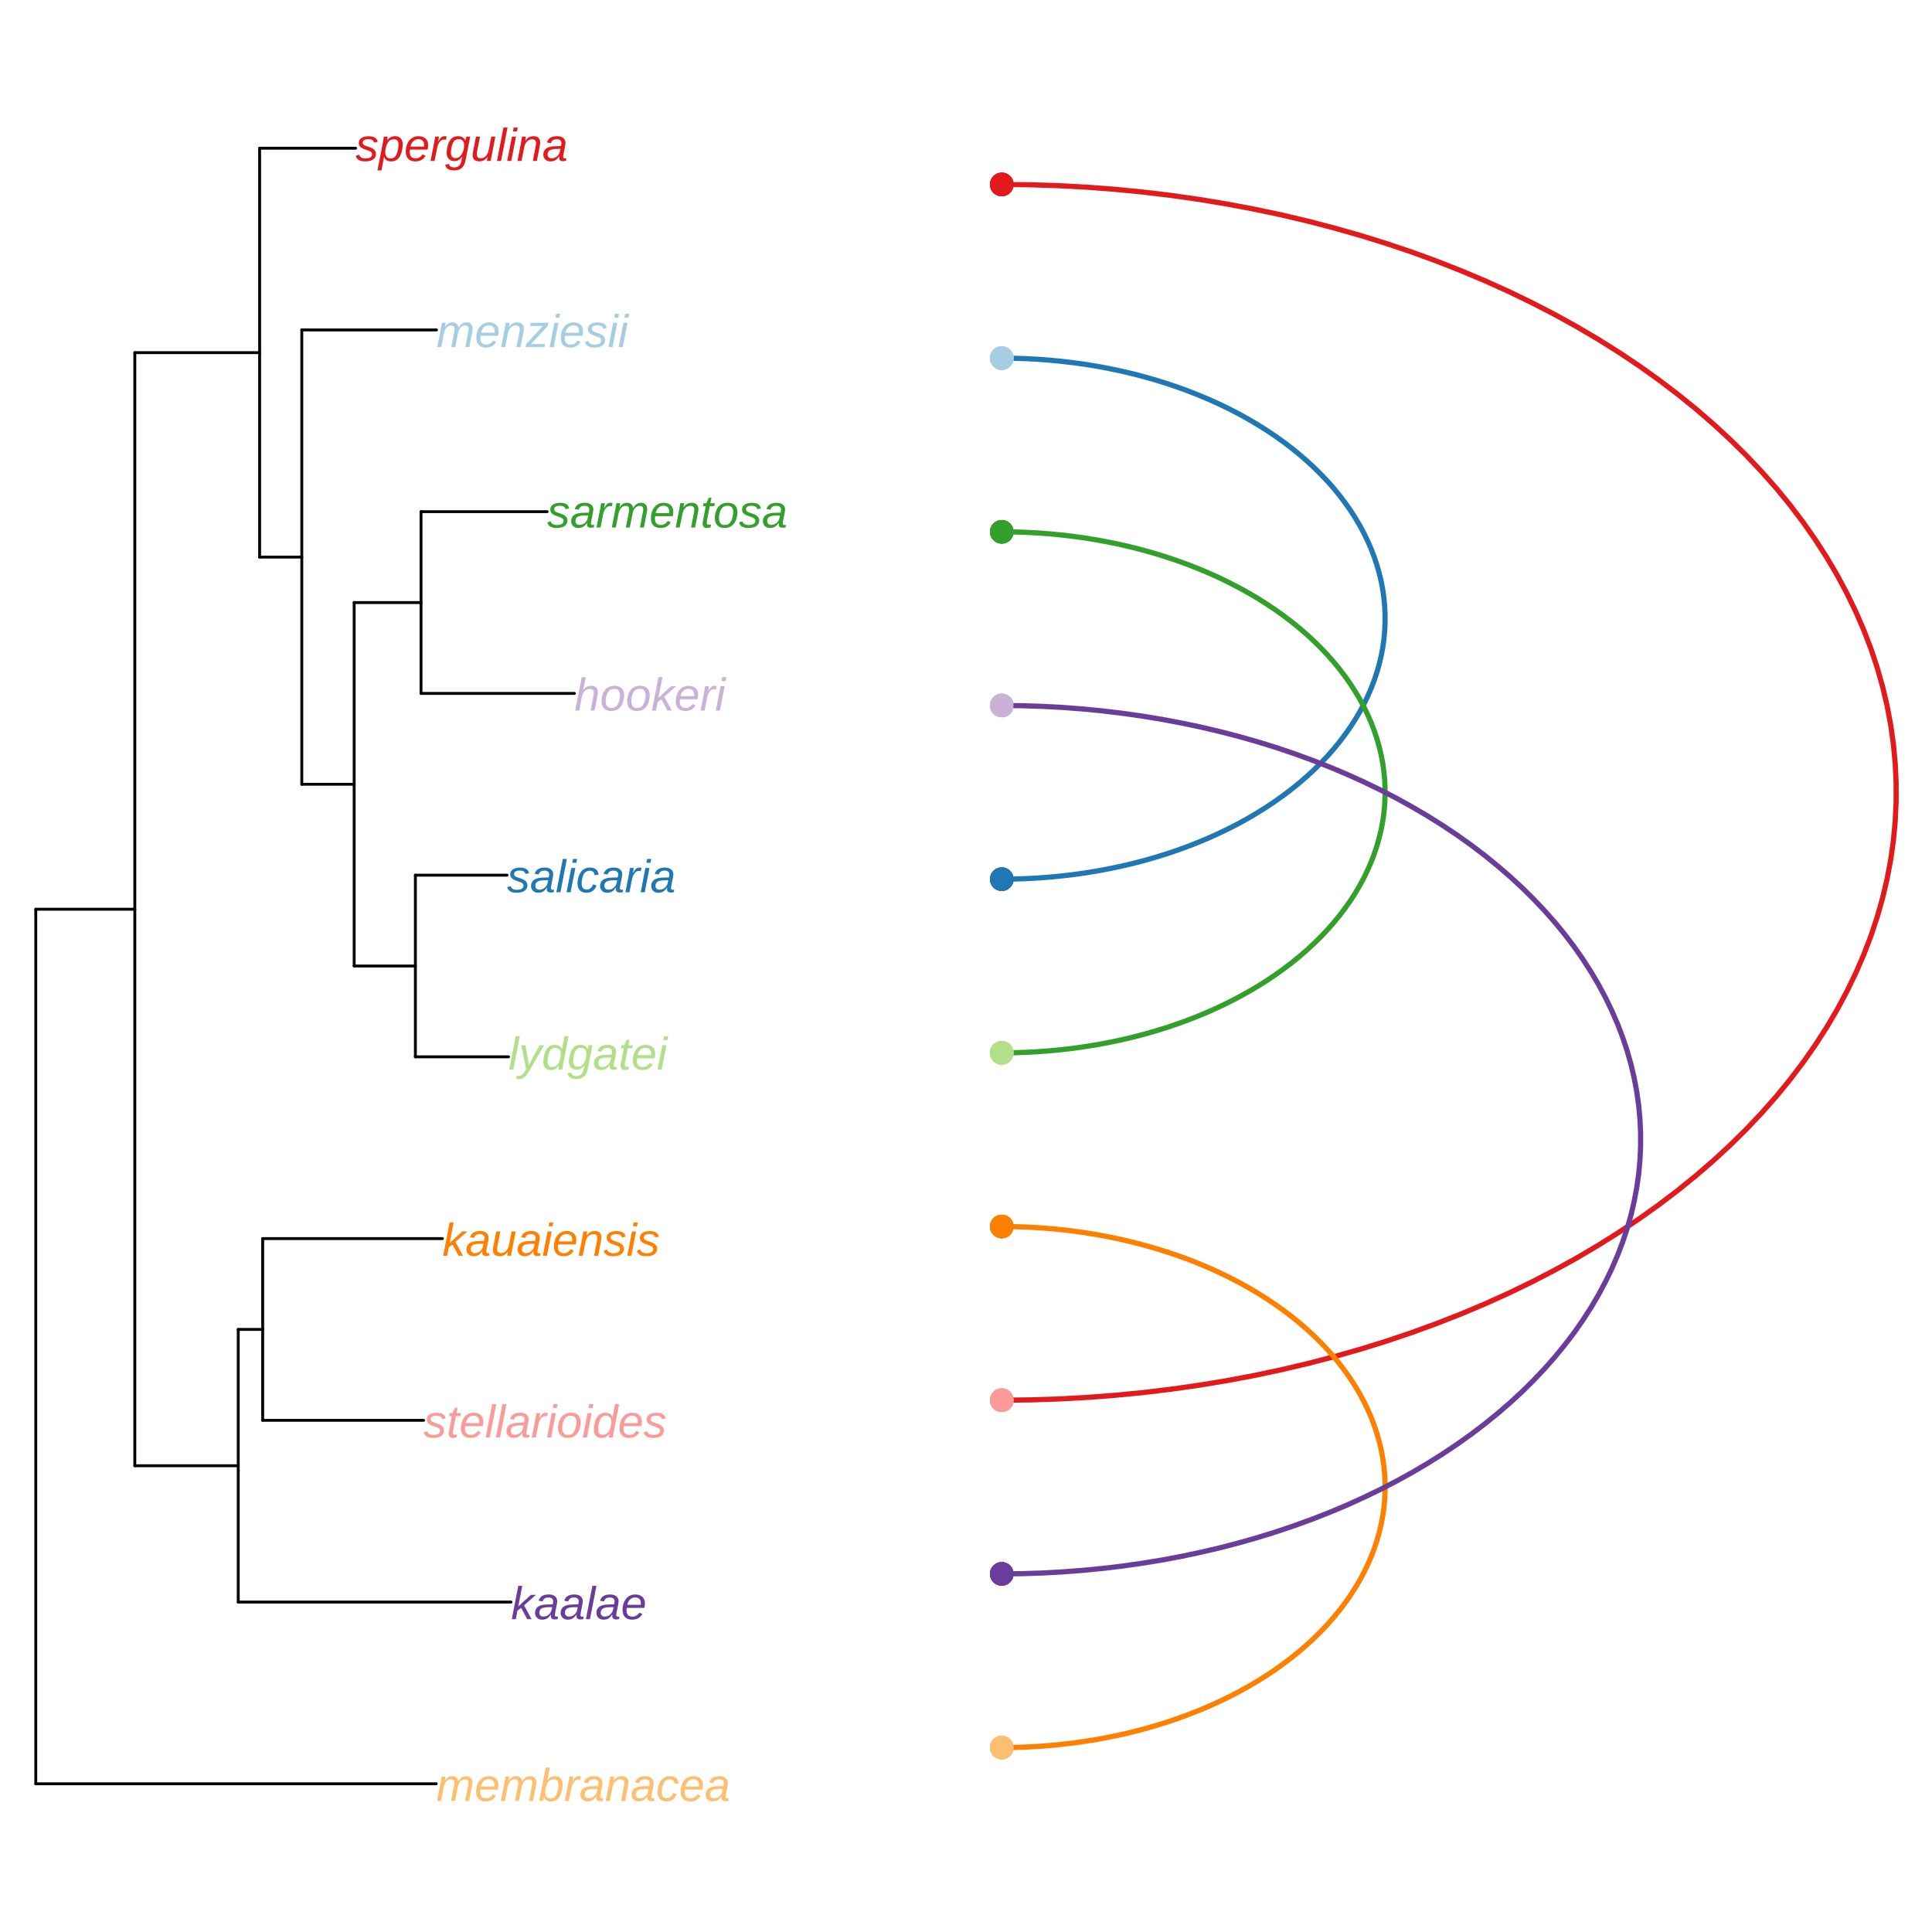
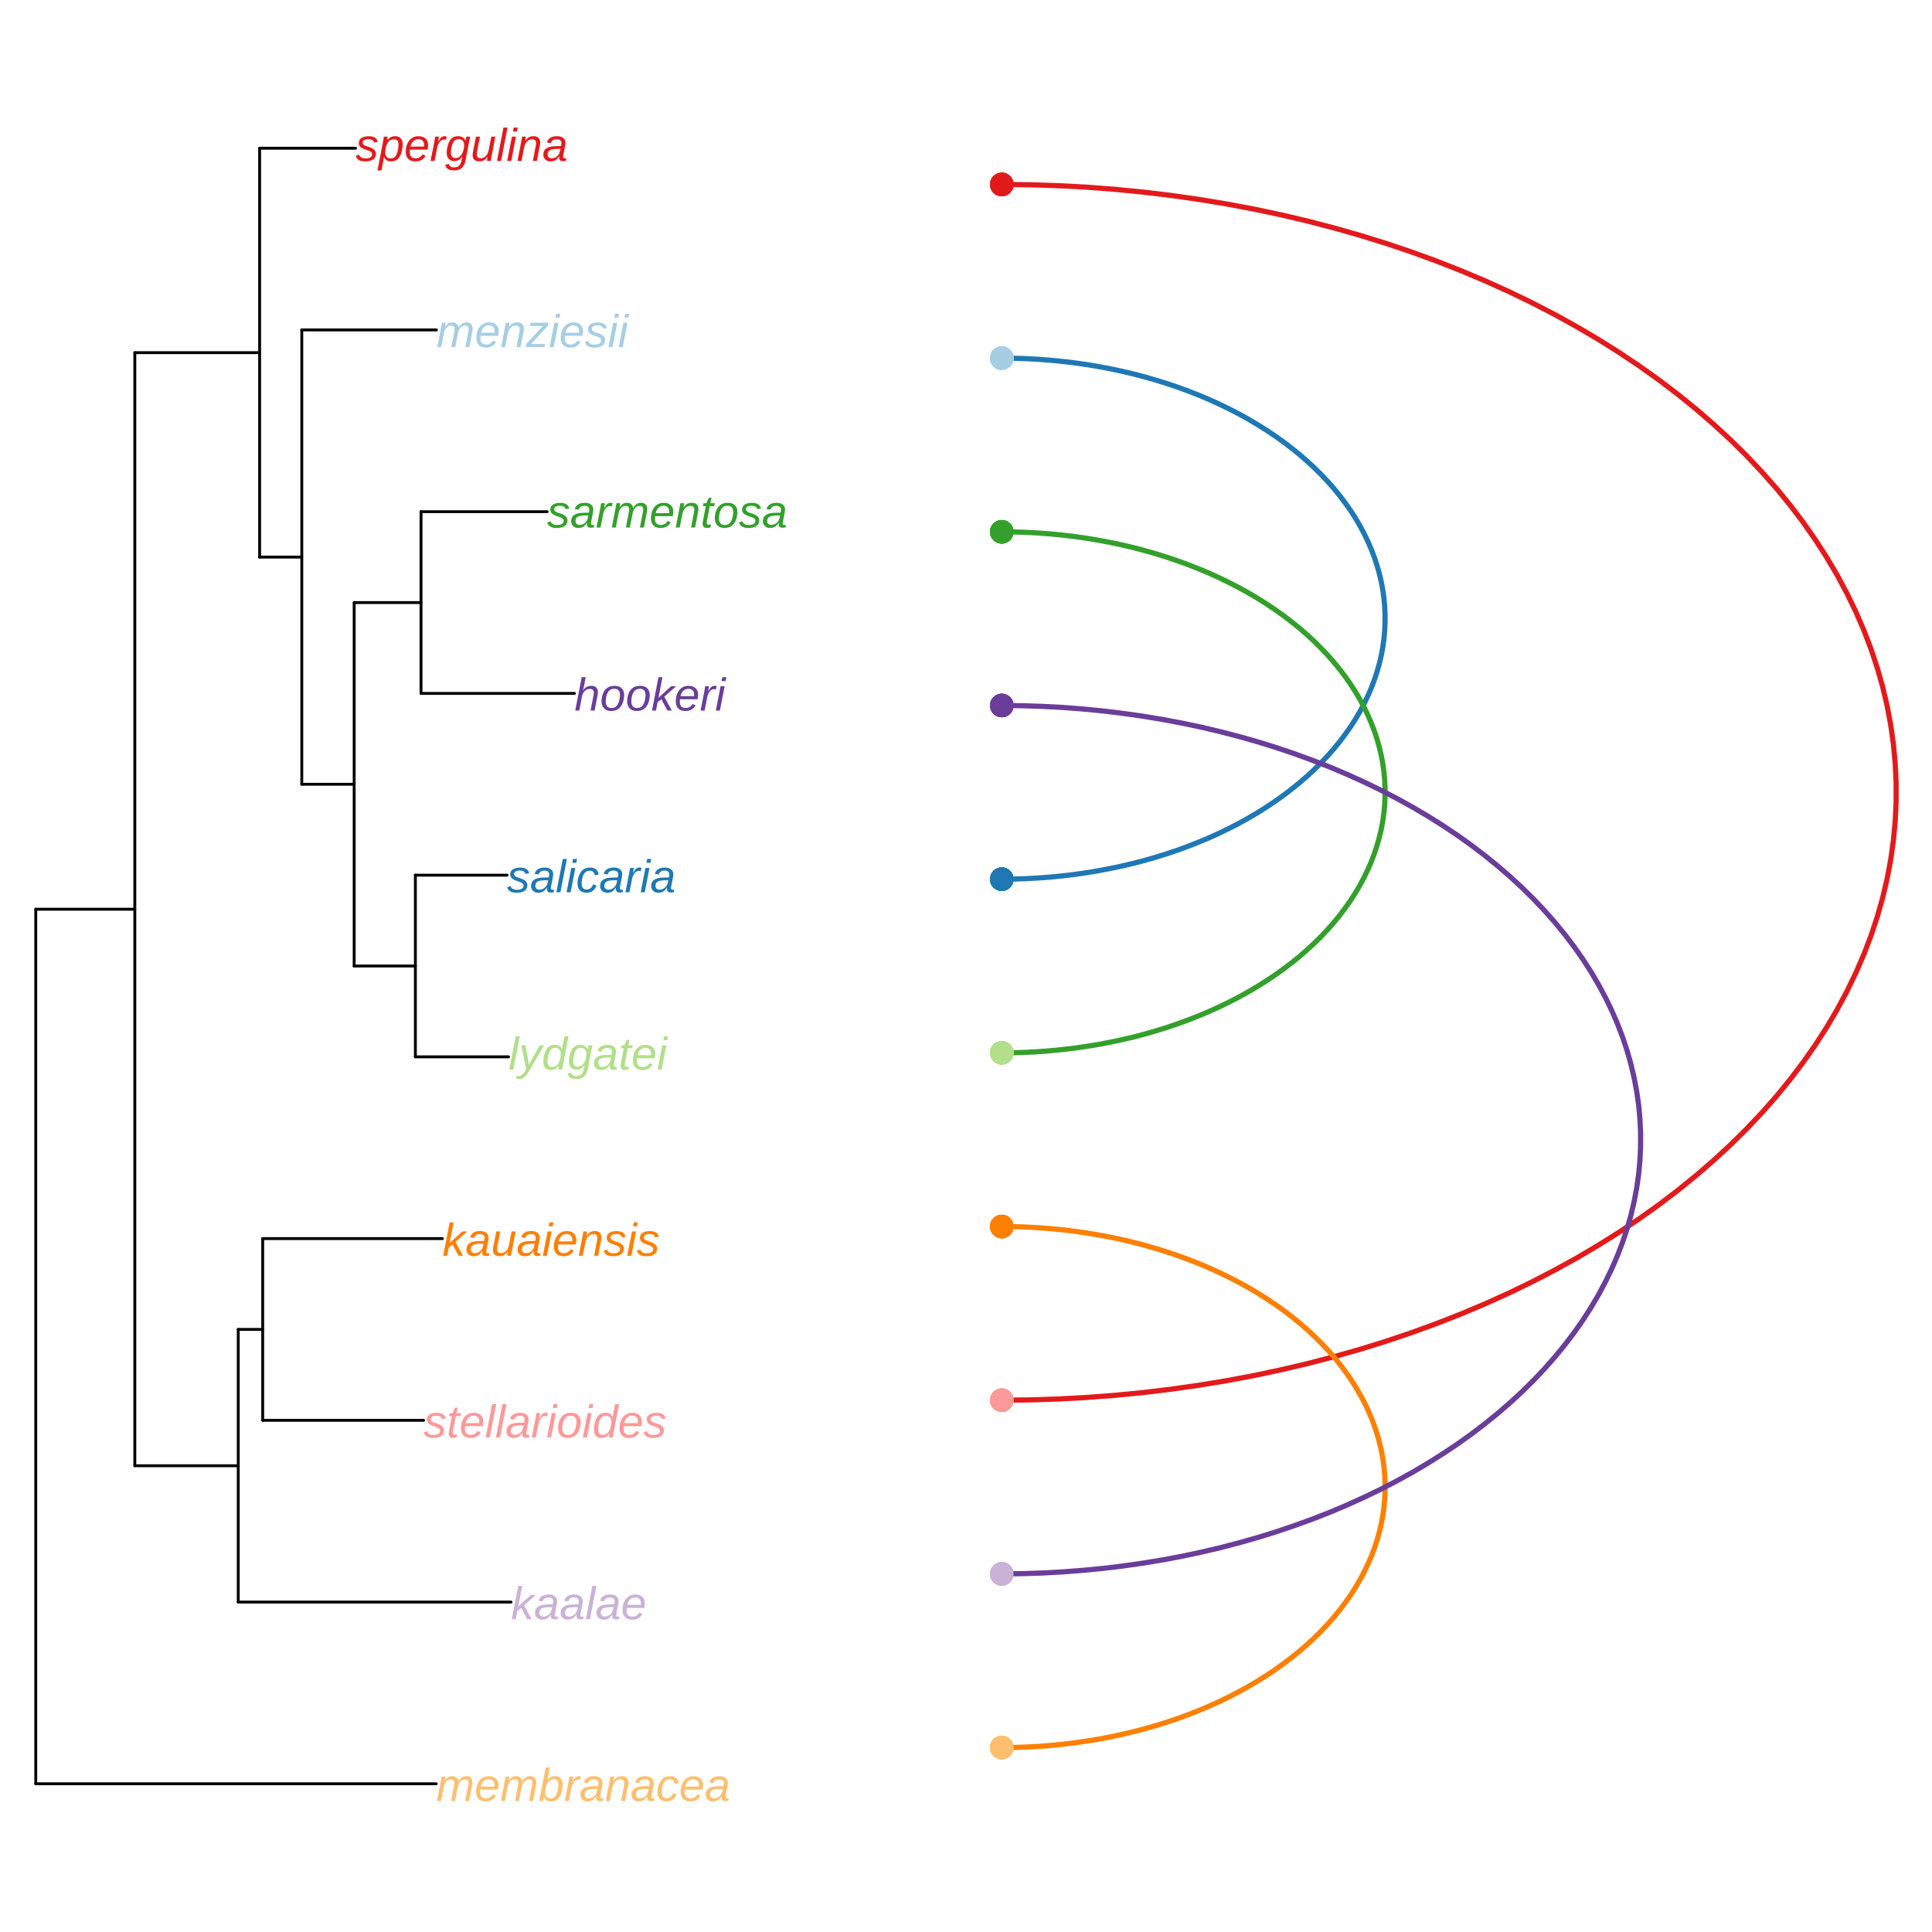
<svg xmlns="http://www.w3.org/2000/svg" class="svglite" width="504.00pt" height="504.00pt" viewBox="0 0 504.00 504.00">
  <defs>
    <style type="text/css">
    .svglite line, .svglite polyline, .svglite polygon, .svglite path, .svglite rect, .svglite circle {
      fill: none;
      stroke: #000000;
      stroke-linecap: round;
      stroke-linejoin: round;
      stroke-miterlimit: 10.00;
    }
    .svglite text {
      white-space: pre;
    }
  </style>
  </defs>
  <rect width="100%" height="100%" style="stroke: none; fill: #FFFFFF;" />
  <defs>
    <clipPath id="cpMC4wMHw1MDQuMDB8MC4wMHw1MDQuMDA=">
      <rect x="0.00" y="0.00" width="504.00" height="504.00" />
    </clipPath>
  </defs>
  <g clip-path="url(#cpMC4wMHw1MDQuMDB8MC4wMHw1MDQuMDA=)">
</g>
  <defs>
    <clipPath id="cpMC4wMHwyNTIuMDB8MjEuNjB8NDgyLjQw">
      <rect x="0.00" y="21.60" width="252.00" height="460.80" />
    </clipPath>
  </defs>
  <g clip-path="url(#cpMC4wMHwyNTIuMDB8MjEuNjB8NDgyLjQw)">
</g>
  <defs>
    <clipPath id="cpMC4wMHwyNTIuMDB8MC4wMHw1MDQuMDA=">
      <rect x="0.00" y="0.00" width="252.00" height="504.00" />
    </clipPath>
  </defs>
  <g clip-path="url(#cpMC4wMHwyNTIuMDB8MC4wMHw1MDQuMDA=)">
</g>
  <g clip-path="url(#cpMC4wMHwyNTIuMDB8MjEuNjB8NDgyLjQw)">
    <line x1="9.33" y1="465.33" x2="113.80" y2="465.33" style="stroke-width: 0.75;" />
    <line x1="9.33" y1="237.19" x2="35.17" y2="237.19" style="stroke-width: 0.75;" />
    <line x1="35.17" y1="382.37" x2="62.15" y2="382.37" style="stroke-width: 0.75;" />
    <line x1="62.15" y1="417.93" x2="133.31" y2="417.93" style="stroke-width: 0.75;" />
    <line x1="62.15" y1="346.81" x2="68.53" y2="346.81" style="stroke-width: 0.75;" />
    <line x1="68.53" y1="370.52" x2="110.51" y2="370.52" style="stroke-width: 0.75;" />
    <line x1="68.53" y1="323.11" x2="115.41" y2="323.11" style="stroke-width: 0.75;" />
    <line x1="35.17" y1="92.00" x2="67.73" y2="92.00" style="stroke-width: 0.75;" />
    <line x1="67.73" y1="145.33" x2="78.73" y2="145.33" style="stroke-width: 0.75;" />
    <line x1="78.73" y1="204.59" x2="92.39" y2="204.59" style="stroke-width: 0.75;" />
    <line x1="92.39" y1="252.00" x2="108.36" y2="252.00" style="stroke-width: 0.75;" />
    <line x1="108.36" y1="275.70" x2="132.66" y2="275.70" style="stroke-width: 0.75;" />
    <line x1="108.36" y1="228.30" x2="132.27" y2="228.30" style="stroke-width: 0.75;" />
    <line x1="92.39" y1="157.19" x2="109.83" y2="157.19" style="stroke-width: 0.75;" />
    <line x1="109.83" y1="180.89" x2="149.86" y2="180.89" style="stroke-width: 0.75;" />
    <line x1="109.83" y1="133.48" x2="142.73" y2="133.48" style="stroke-width: 0.75;" />
    <line x1="78.73" y1="86.07" x2="113.86" y2="86.07" style="stroke-width: 0.75;" />
    <line x1="67.73" y1="38.67" x2="92.77" y2="38.67" style="stroke-width: 0.75;" />
    <line x1="9.33" y1="465.33" x2="9.33" y2="237.19" style="stroke-width: 0.75;" />
    <line x1="35.17" y1="382.37" x2="35.17" y2="92.00" style="stroke-width: 0.75;" />
    <line x1="62.15" y1="417.93" x2="62.15" y2="346.81" style="stroke-width: 0.75;" />
    <line x1="68.53" y1="370.52" x2="68.53" y2="323.11" style="stroke-width: 0.75;" />
    <line x1="67.73" y1="145.33" x2="67.73" y2="38.67" style="stroke-width: 0.75;" />
    <line x1="78.73" y1="204.59" x2="78.73" y2="86.07" style="stroke-width: 0.75;" />
    <line x1="92.39" y1="252.00" x2="92.39" y2="157.19" style="stroke-width: 0.75;" />
    <line x1="108.36" y1="275.70" x2="108.36" y2="228.30" style="stroke-width: 0.75;" />
    <line x1="109.83" y1="180.89" x2="109.83" y2="133.48" style="stroke-width: 0.75;" />
    <text x="113.80" y="469.81" style="font-size: 12.00px; font-style: italic;fill: #FDBF6F; font-family: &quot;Arial&quot;;">membranacea</text>
-     <text x="133.31" y="422.40" style="font-size: 12.00px; font-style: italic;fill: #6A3D9A; font-family: &quot;Arial&quot;;">kaalae</text>
+     <text x="133.31" y="422.40" style="font-size: 12.00px; font-style: italic;fill: #CAB2D6; font-family: &quot;Arial&quot;;">kaalae</text>
    <text x="110.51" y="374.99" style="font-size: 12.00px; font-style: italic;fill: #FB9A99; font-family: &quot;Arial&quot;;">stellarioides</text>
    <text x="115.41" y="327.59" style="font-size: 12.00px; font-style: italic;fill: #FF7F00; font-family: &quot;Arial&quot;;">kauaiensis</text>
    <text x="132.66" y="279.02" style="font-size: 12.00px; font-style: italic;fill: #B2DF8A; font-family: &quot;Arial&quot;;">lydgatei</text>
    <text x="132.27" y="232.77" style="font-size: 12.00px; font-style: italic;fill: #1F78B4; font-family: &quot;Arial&quot;;">salicaria</text>
-     <text x="149.86" y="185.36" style="font-size: 12.00px; font-style: italic;fill: #CAB2D6; font-family: &quot;Arial&quot;;">hookeri</text>
+     <text x="149.86" y="185.36" style="font-size: 12.00px; font-style: italic;fill: #6A3D9A; font-family: &quot;Arial&quot;;">hookeri</text>
    <text x="142.73" y="137.61" style="font-size: 12.00px; font-style: italic;fill: #33A02C; font-family: &quot;Arial&quot;;">sarmentosa</text>
    <text x="113.86" y="90.55" style="font-size: 12.00px; font-style: italic;fill: #A6CEE3; font-family: &quot;Arial&quot;;">menziesii</text>
    <text x="92.77" y="41.98" style="font-size: 12.00px; font-style: italic;fill: #E31A1C; font-family: &quot;Arial&quot;;">spergulina</text>
  </g>
  <defs>
    <clipPath id="cpMjUyLjAwfDUwNC4wMHwwLjAwfDUwNC4wMA==">
      <rect x="252.00" y="0.00" width="252.00" height="504.00" />
    </clipPath>
  </defs>
  <g clip-path="url(#cpMjUyLjAwfDUwNC4wMHwwLjAwfDUwNC4wMA==)">
    <polyline points="261.33,93.42 264.51,93.46 267.68,93.56 270.84,93.73 273.99,93.97 277.13,94.28 280.26,94.65 283.36,95.09 286.45,95.60 289.51,96.18 292.54,96.82 295.54,97.52 298.50,98.29 301.43,99.13 304.31,100.02 307.16,100.98 309.95,102.00 312.70,103.08 315.40,104.21 318.04,105.41 320.62,106.66 323.15,107.96 325.61,109.32 328.01,110.74 330.34,112.20 332.60,113.71 334.79,115.27 336.91,116.88 338.95,118.53 340.91,120.23 342.79,121.96 344.59,123.74 346.31,125.55 347.94,127.40 349.48,129.29 350.93,131.21 352.30,133.15 353.57,135.13 354.75,137.13 355.83,139.16 356.82,141.21 357.72,143.28 358.51,145.36 359.21,147.47 359.81,149.58 360.32,151.71 360.72,153.85 361.02,156.00 361.22,158.15 361.32,160.31 361.32,162.46 361.22,164.62 361.02,166.77 360.72,168.92 360.32,171.06 359.81,173.19 359.21,175.30 358.51,177.41 357.72,179.49 356.82,181.56 355.83,183.61 354.75,185.64 353.57,187.64 352.30,189.62 350.93,191.56 349.48,193.48 347.94,195.37 346.31,197.22 344.59,199.03 342.79,200.81 340.91,202.54 338.95,204.24 336.91,205.89 334.79,207.50 332.60,209.06 330.34,210.57 328.01,212.03 325.61,213.45 323.15,214.81 320.62,216.11 318.04,217.36 315.40,218.56 312.70,219.69 309.95,220.77 307.16,221.79 304.31,222.75 301.43,223.64 298.50,224.48 295.54,225.25 292.54,225.95 289.51,226.59 286.45,227.17 283.36,227.68 280.26,228.12 277.13,228.49 273.99,228.80 270.84,229.04 267.68,229.21 264.51,229.31 261.33,229.35 " style="stroke-width: 1.35; stroke: #1F78B4; stroke-linecap: butt; stroke-linejoin: bevel;" />
    <circle cx="261.33" cy="455.88" r="2.70" style="stroke-width: 0.75; stroke: #FDBF6F; fill: #FDBF6F;" />
-     <circle cx="261.33" cy="410.58" r="2.70" style="stroke-width: 0.75; stroke: #6A3D9A; fill: #6A3D9A;" />
+     <circle cx="261.33" cy="410.58" r="2.70" style="stroke-width: 0.75; stroke: #CAB2D6; fill: #CAB2D6;" />
    <circle cx="261.33" cy="365.27" r="2.70" style="stroke-width: 0.75; stroke: #FB9A99; fill: #FB9A99;" />
    <circle cx="261.33" cy="319.96" r="2.70" style="stroke-width: 0.75; stroke: #FF7F00; fill: #FF7F00;" />
    <circle cx="261.33" cy="274.65" r="2.70" style="stroke-width: 0.75; stroke: #B2DF8A; fill: #B2DF8A;" />
    <circle cx="261.33" cy="229.35" r="2.70" style="stroke-width: 0.75; stroke: #1F78B4; fill: #1F78B4;" />
-     <circle cx="261.33" cy="184.04" r="2.70" style="stroke-width: 0.75; stroke: #CAB2D6; fill: #CAB2D6;" />
+     <circle cx="261.33" cy="184.04" r="2.70" style="stroke-width: 0.75; stroke: #6A3D9A; fill: #6A3D9A;" />
    <circle cx="261.33" cy="138.73" r="2.70" style="stroke-width: 0.75; stroke: #33A02C; fill: #33A02C;" />
    <circle cx="261.33" cy="93.42" r="2.70" style="stroke-width: 0.75; stroke: #A6CEE3; fill: #A6CEE3;" />
    <circle cx="261.33" cy="48.12" r="2.70" style="stroke-width: 0.75; stroke: #E31A1C; fill: #E31A1C;" />
    <polyline points="261.33,138.73 264.51,138.77 267.68,138.87 270.84,139.04 273.99,139.28 277.13,139.59 280.26,139.96 283.36,140.40 286.45,140.91 289.51,141.48 292.54,142.12 295.54,142.83 298.50,143.60 301.43,144.43 304.31,145.33 307.16,146.29 309.95,147.30 312.70,148.38 315.40,149.52 318.04,150.71 320.62,151.97 323.15,153.27 325.61,154.63 328.01,156.04 330.34,157.51 332.60,159.02 334.79,160.58 336.91,162.19 338.95,163.84 340.91,165.53 342.79,167.27 344.59,169.05 346.31,170.86 347.94,172.71 349.48,174.60 350.93,176.51 352.30,178.46 353.57,180.44 354.75,182.44 355.83,184.46 356.82,186.51 357.72,188.58 358.51,190.67 359.21,192.77 359.81,194.89 360.32,197.02 360.72,199.16 361.02,201.31 361.22,203.46 361.32,205.61 361.32,207.77 361.22,209.93 361.02,212.08 360.72,214.23 360.32,216.36 359.81,218.49 359.21,220.61 358.51,222.72 357.72,224.80 356.82,226.87 355.83,228.92 354.75,230.95 353.57,232.95 352.30,234.92 350.93,236.87 349.48,238.79 347.94,240.67 346.31,242.52 344.59,244.34 342.79,246.11 340.91,247.85 338.95,249.55 336.91,251.20 334.79,252.80 332.60,254.37 330.34,255.88 328.01,257.34 325.61,258.75 323.15,260.11 320.62,261.42 318.04,262.67 315.40,263.87 312.70,265.00 309.95,266.08 307.16,267.10 304.31,268.06 301.43,268.95 298.50,269.79 295.54,270.56 292.54,271.26 289.51,271.90 286.45,272.48 283.36,272.98 280.26,273.43 277.13,273.80 273.99,274.11 270.84,274.35 267.68,274.52 264.51,274.62 261.33,274.65 " style="stroke-width: 1.35; stroke: #33A02C; stroke-linecap: butt; stroke-linejoin: bevel;" />
    <circle cx="261.33" cy="455.88" r="2.70" style="stroke-width: 0.75; stroke: #FDBF6F; fill: #FDBF6F;" />
-     <circle cx="261.33" cy="410.58" r="2.70" style="stroke-width: 0.75; stroke: #6A3D9A; fill: #6A3D9A;" />
+     <circle cx="261.33" cy="410.58" r="2.70" style="stroke-width: 0.75; stroke: #CAB2D6; fill: #CAB2D6;" />
    <circle cx="261.33" cy="365.27" r="2.70" style="stroke-width: 0.75; stroke: #FB9A99; fill: #FB9A99;" />
    <circle cx="261.33" cy="319.96" r="2.70" style="stroke-width: 0.75; stroke: #FF7F00; fill: #FF7F00;" />
    <circle cx="261.33" cy="274.65" r="2.70" style="stroke-width: 0.75; stroke: #B2DF8A; fill: #B2DF8A;" />
    <circle cx="261.33" cy="229.35" r="2.70" style="stroke-width: 0.75; stroke: #1F78B4; fill: #1F78B4;" />
-     <circle cx="261.33" cy="184.04" r="2.70" style="stroke-width: 0.75; stroke: #CAB2D6; fill: #CAB2D6;" />
+     <circle cx="261.33" cy="184.04" r="2.70" style="stroke-width: 0.75; stroke: #6A3D9A; fill: #6A3D9A;" />
    <circle cx="261.33" cy="138.73" r="2.70" style="stroke-width: 0.75; stroke: #33A02C; fill: #33A02C;" />
    <circle cx="261.33" cy="93.42" r="2.70" style="stroke-width: 0.75; stroke: #A6CEE3; fill: #A6CEE3;" />
    <circle cx="261.33" cy="48.12" r="2.70" style="stroke-width: 0.75; stroke: #E31A1C; fill: #E31A1C;" />
    <polyline points="261.33,48.12 268.74,48.20 276.13,48.44 283.51,48.83 290.87,49.39 298.20,50.11 305.49,50.98 312.74,52.01 319.93,53.20 327.07,54.54 334.14,56.03 341.14,57.68 348.05,59.48 354.88,61.42 361.62,63.51 368.25,65.74 374.78,68.12 381.19,70.64 387.48,73.29 393.65,76.08 399.68,79.00 405.57,82.04 411.32,85.22 416.91,88.51 422.35,91.93 427.63,95.46 432.74,99.10 437.67,102.85 442.43,106.70 447.01,110.66 451.40,114.71 455.60,118.85 459.60,123.09 463.41,127.40 467.01,131.80 470.40,136.27 473.58,140.82 476.55,145.43 479.30,150.10 481.83,154.83 484.14,159.61 486.23,164.44 488.09,169.31 489.72,174.22 491.12,179.16 492.29,184.12 493.23,189.12 493.93,194.13 494.40,199.15 494.64,204.18 494.64,209.21 494.40,214.24 493.93,219.26 493.23,224.27 492.29,229.26 491.12,234.23 489.72,239.17 488.09,244.08 486.23,248.95 484.14,253.78 481.83,258.56 479.30,263.29 476.55,267.96 473.58,272.57 470.40,277.11 467.01,281.58 463.41,285.98 459.60,290.30 455.60,294.53 451.40,298.68 447.01,302.73 442.43,306.68 437.67,310.54 432.74,314.29 427.63,317.93 422.35,321.46 416.91,324.87 411.32,328.17 405.57,331.34 399.68,334.39 393.65,337.31 387.48,340.10 381.19,342.75 374.78,345.26 368.25,347.64 361.62,349.88 354.88,351.97 348.05,353.91 341.14,355.71 334.14,357.35 327.07,358.85 319.93,360.19 312.74,361.37 305.49,362.40 298.20,363.28 290.87,363.99 283.51,364.55 276.13,364.95 268.74,365.19 261.33,365.27 " style="stroke-width: 1.35; stroke: #E31A1C; stroke-linecap: butt; stroke-linejoin: bevel;" />
    <circle cx="261.33" cy="455.88" r="2.70" style="stroke-width: 0.75; stroke: #FDBF6F; fill: #FDBF6F;" />
-     <circle cx="261.33" cy="410.58" r="2.70" style="stroke-width: 0.75; stroke: #6A3D9A; fill: #6A3D9A;" />
+     <circle cx="261.33" cy="410.58" r="2.70" style="stroke-width: 0.75; stroke: #CAB2D6; fill: #CAB2D6;" />
    <circle cx="261.33" cy="365.27" r="2.70" style="stroke-width: 0.75; stroke: #FB9A99; fill: #FB9A99;" />
    <circle cx="261.33" cy="319.96" r="2.70" style="stroke-width: 0.75; stroke: #FF7F00; fill: #FF7F00;" />
    <circle cx="261.33" cy="274.65" r="2.70" style="stroke-width: 0.75; stroke: #B2DF8A; fill: #B2DF8A;" />
    <circle cx="261.33" cy="229.35" r="2.70" style="stroke-width: 0.75; stroke: #1F78B4; fill: #1F78B4;" />
-     <circle cx="261.33" cy="184.04" r="2.70" style="stroke-width: 0.75; stroke: #CAB2D6; fill: #CAB2D6;" />
+     <circle cx="261.33" cy="184.04" r="2.70" style="stroke-width: 0.75; stroke: #6A3D9A; fill: #6A3D9A;" />
    <circle cx="261.33" cy="138.73" r="2.70" style="stroke-width: 0.75; stroke: #33A02C; fill: #33A02C;" />
    <circle cx="261.33" cy="93.42" r="2.70" style="stroke-width: 0.75; stroke: #A6CEE3; fill: #A6CEE3;" />
    <circle cx="261.33" cy="48.12" r="2.70" style="stroke-width: 0.75; stroke: #E31A1C; fill: #E31A1C;" />
    <polyline points="261.33,319.96 264.51,320.00 267.68,320.10 270.84,320.27 273.99,320.51 277.13,320.81 280.26,321.19 283.36,321.63 286.45,322.14 289.51,322.71 292.54,323.35 295.54,324.06 298.50,324.83 301.43,325.66 304.31,326.56 307.16,327.52 309.95,328.53 312.70,329.61 315.40,330.75 318.04,331.94 320.62,333.20 323.15,334.50 325.61,335.86 328.01,337.27 330.34,338.74 332.60,340.25 334.79,341.81 336.91,343.42 338.95,345.07 340.91,346.76 342.79,348.50 344.59,350.28 346.31,352.09 347.94,353.94 349.48,355.83 350.93,357.74 352.30,359.69 353.57,361.67 354.75,363.67 355.83,365.69 356.82,367.74 357.72,369.81 358.51,371.90 359.21,374.00 359.81,376.12 360.32,378.25 360.72,380.39 361.02,382.54 361.22,384.69 361.32,386.84 361.32,389.00 361.22,391.16 361.02,393.31 360.72,395.46 360.32,397.59 359.81,399.72 359.21,401.84 358.51,403.94 357.72,406.03 356.82,408.10 355.83,410.15 354.75,412.18 353.57,414.18 352.30,416.15 350.93,418.10 349.48,420.02 347.94,421.90 346.31,423.75 344.59,425.57 342.79,427.34 340.91,429.08 338.95,430.78 336.91,432.43 334.79,434.03 332.60,435.60 330.34,437.11 328.01,438.57 325.61,439.98 323.15,441.34 320.62,442.65 318.04,443.90 315.40,445.09 312.70,446.23 309.95,447.31 307.16,448.33 304.31,449.29 301.43,450.18 298.50,451.02 295.54,451.78 292.54,452.49 289.51,453.13 286.45,453.71 283.36,454.21 280.26,454.66 277.13,455.03 273.99,455.34 270.84,455.58 267.68,455.75 264.51,455.85 261.33,455.88 " style="stroke-width: 1.35; stroke: #FF7F00; stroke-linecap: butt; stroke-linejoin: bevel;" />
    <circle cx="261.33" cy="455.88" r="2.70" style="stroke-width: 0.75; stroke: #FDBF6F; fill: #FDBF6F;" />
-     <circle cx="261.33" cy="410.58" r="2.70" style="stroke-width: 0.75; stroke: #6A3D9A; fill: #6A3D9A;" />
+     <circle cx="261.33" cy="410.58" r="2.70" style="stroke-width: 0.75; stroke: #CAB2D6; fill: #CAB2D6;" />
    <circle cx="261.33" cy="365.27" r="2.70" style="stroke-width: 0.75; stroke: #FB9A99; fill: #FB9A99;" />
    <circle cx="261.33" cy="319.96" r="2.70" style="stroke-width: 0.75; stroke: #FF7F00; fill: #FF7F00;" />
    <circle cx="261.33" cy="274.65" r="2.70" style="stroke-width: 0.75; stroke: #B2DF8A; fill: #B2DF8A;" />
    <circle cx="261.33" cy="229.35" r="2.70" style="stroke-width: 0.75; stroke: #1F78B4; fill: #1F78B4;" />
-     <circle cx="261.33" cy="184.04" r="2.70" style="stroke-width: 0.75; stroke: #CAB2D6; fill: #CAB2D6;" />
+     <circle cx="261.33" cy="184.04" r="2.70" style="stroke-width: 0.75; stroke: #6A3D9A; fill: #6A3D9A;" />
    <circle cx="261.33" cy="138.73" r="2.70" style="stroke-width: 0.75; stroke: #33A02C; fill: #33A02C;" />
    <circle cx="261.33" cy="93.42" r="2.70" style="stroke-width: 0.75; stroke: #A6CEE3; fill: #A6CEE3;" />
    <circle cx="261.33" cy="48.12" r="2.70" style="stroke-width: 0.75; stroke: #E31A1C; fill: #E31A1C;" />
    <polyline points="261.33,184.04 266.62,184.10 271.90,184.27 277.18,184.55 282.43,184.95 287.67,185.46 292.88,186.09 298.05,186.82 303.19,187.67 308.29,188.63 313.34,189.69 318.34,190.87 323.28,192.15 328.16,193.54 332.97,195.03 337.70,196.63 342.37,198.33 346.95,200.12 351.44,202.02 355.84,204.01 360.15,206.10 364.36,208.27 368.46,210.54 372.46,212.89 376.35,215.33 380.12,217.85 383.77,220.45 387.29,223.13 390.69,225.89 393.96,228.71 397.10,231.61 400.09,234.57 402.95,237.59 405.67,240.67 408.24,243.81 410.67,247.01 412.94,250.25 415.06,253.55 417.02,256.88 418.83,260.26 420.48,263.68 421.97,267.12 423.30,270.60 424.47,274.11 425.47,277.64 426.30,281.19 426.97,284.75 427.48,288.33 427.81,291.92 427.98,295.51 427.98,299.10 427.81,302.70 427.48,306.28 426.97,309.86 426.30,313.43 425.47,316.98 424.47,320.51 423.30,324.01 421.97,327.49 420.48,330.94 418.83,334.35 417.02,337.73 415.06,341.07 412.94,344.36 410.67,347.61 408.24,350.80 405.67,353.94 402.95,357.03 400.09,360.05 397.10,363.01 393.96,365.90 390.69,368.73 387.29,371.48 383.77,374.16 380.12,376.76 376.35,379.28 372.46,381.72 368.46,384.08 364.36,386.34 360.15,388.52 355.84,390.60 351.44,392.60 346.95,394.49 342.37,396.29 337.70,397.98 332.97,399.58 328.16,401.07 323.28,402.46 318.34,403.75 313.34,404.92 308.29,405.99 303.19,406.95 298.05,407.79 292.88,408.53 287.67,409.15 282.43,409.66 277.18,410.06 271.90,410.35 266.62,410.52 261.33,410.58 " style="stroke-width: 1.35; stroke: #6A3D9A; stroke-linecap: butt; stroke-linejoin: bevel;" />
    <circle cx="261.33" cy="455.88" r="2.70" style="stroke-width: 0.75; stroke: #FDBF6F; fill: #FDBF6F;" />
-     <circle cx="261.33" cy="410.58" r="2.70" style="stroke-width: 0.75; stroke: #6A3D9A; fill: #6A3D9A;" />
+     <circle cx="261.33" cy="410.58" r="2.70" style="stroke-width: 0.75; stroke: #CAB2D6; fill: #CAB2D6;" />
    <circle cx="261.33" cy="365.27" r="2.70" style="stroke-width: 0.75; stroke: #FB9A99; fill: #FB9A99;" />
    <circle cx="261.33" cy="319.96" r="2.70" style="stroke-width: 0.75; stroke: #FF7F00; fill: #FF7F00;" />
    <circle cx="261.33" cy="274.65" r="2.70" style="stroke-width: 0.75; stroke: #B2DF8A; fill: #B2DF8A;" />
    <circle cx="261.33" cy="229.35" r="2.70" style="stroke-width: 0.75; stroke: #1F78B4; fill: #1F78B4;" />
-     <circle cx="261.33" cy="184.04" r="2.70" style="stroke-width: 0.75; stroke: #CAB2D6; fill: #CAB2D6;" />
+     <circle cx="261.33" cy="184.04" r="2.70" style="stroke-width: 0.75; stroke: #6A3D9A; fill: #6A3D9A;" />
    <circle cx="261.33" cy="138.73" r="2.70" style="stroke-width: 0.75; stroke: #33A02C; fill: #33A02C;" />
    <circle cx="261.33" cy="93.42" r="2.70" style="stroke-width: 0.75; stroke: #A6CEE3; fill: #A6CEE3;" />
    <circle cx="261.33" cy="48.12" r="2.70" style="stroke-width: 0.75; stroke: #E31A1C; fill: #E31A1C;" />
  </g>
</svg>
